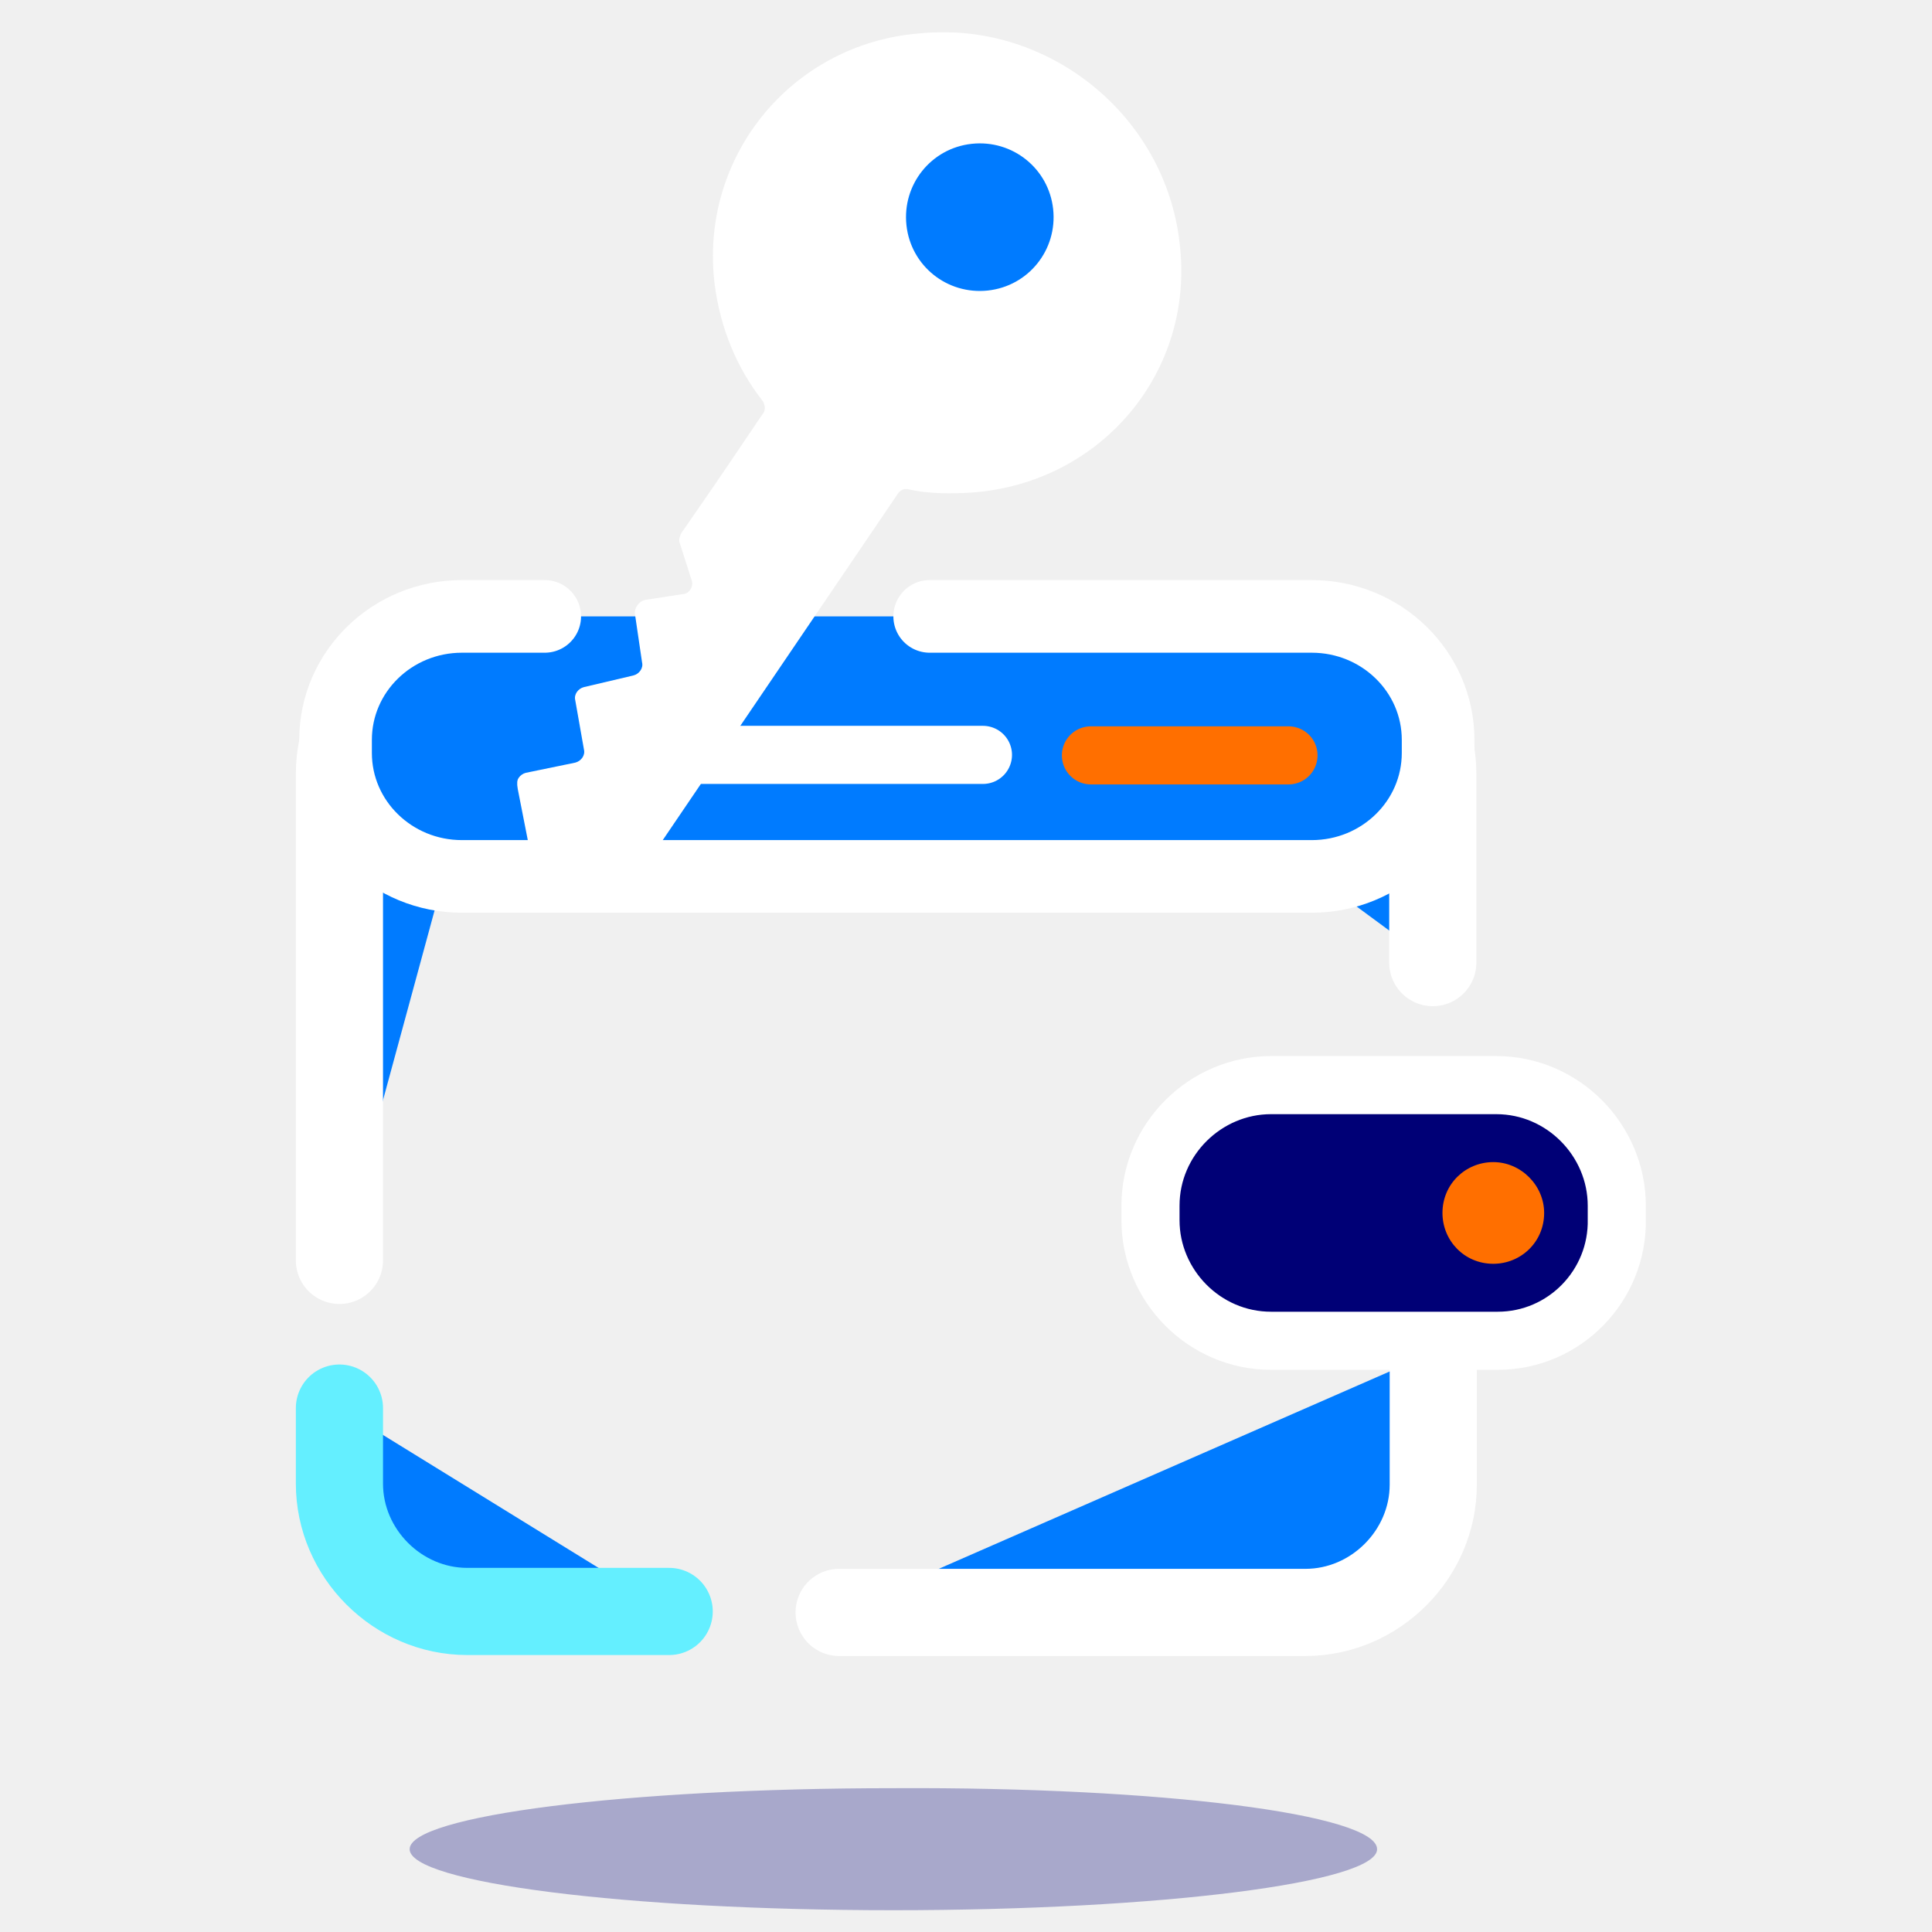
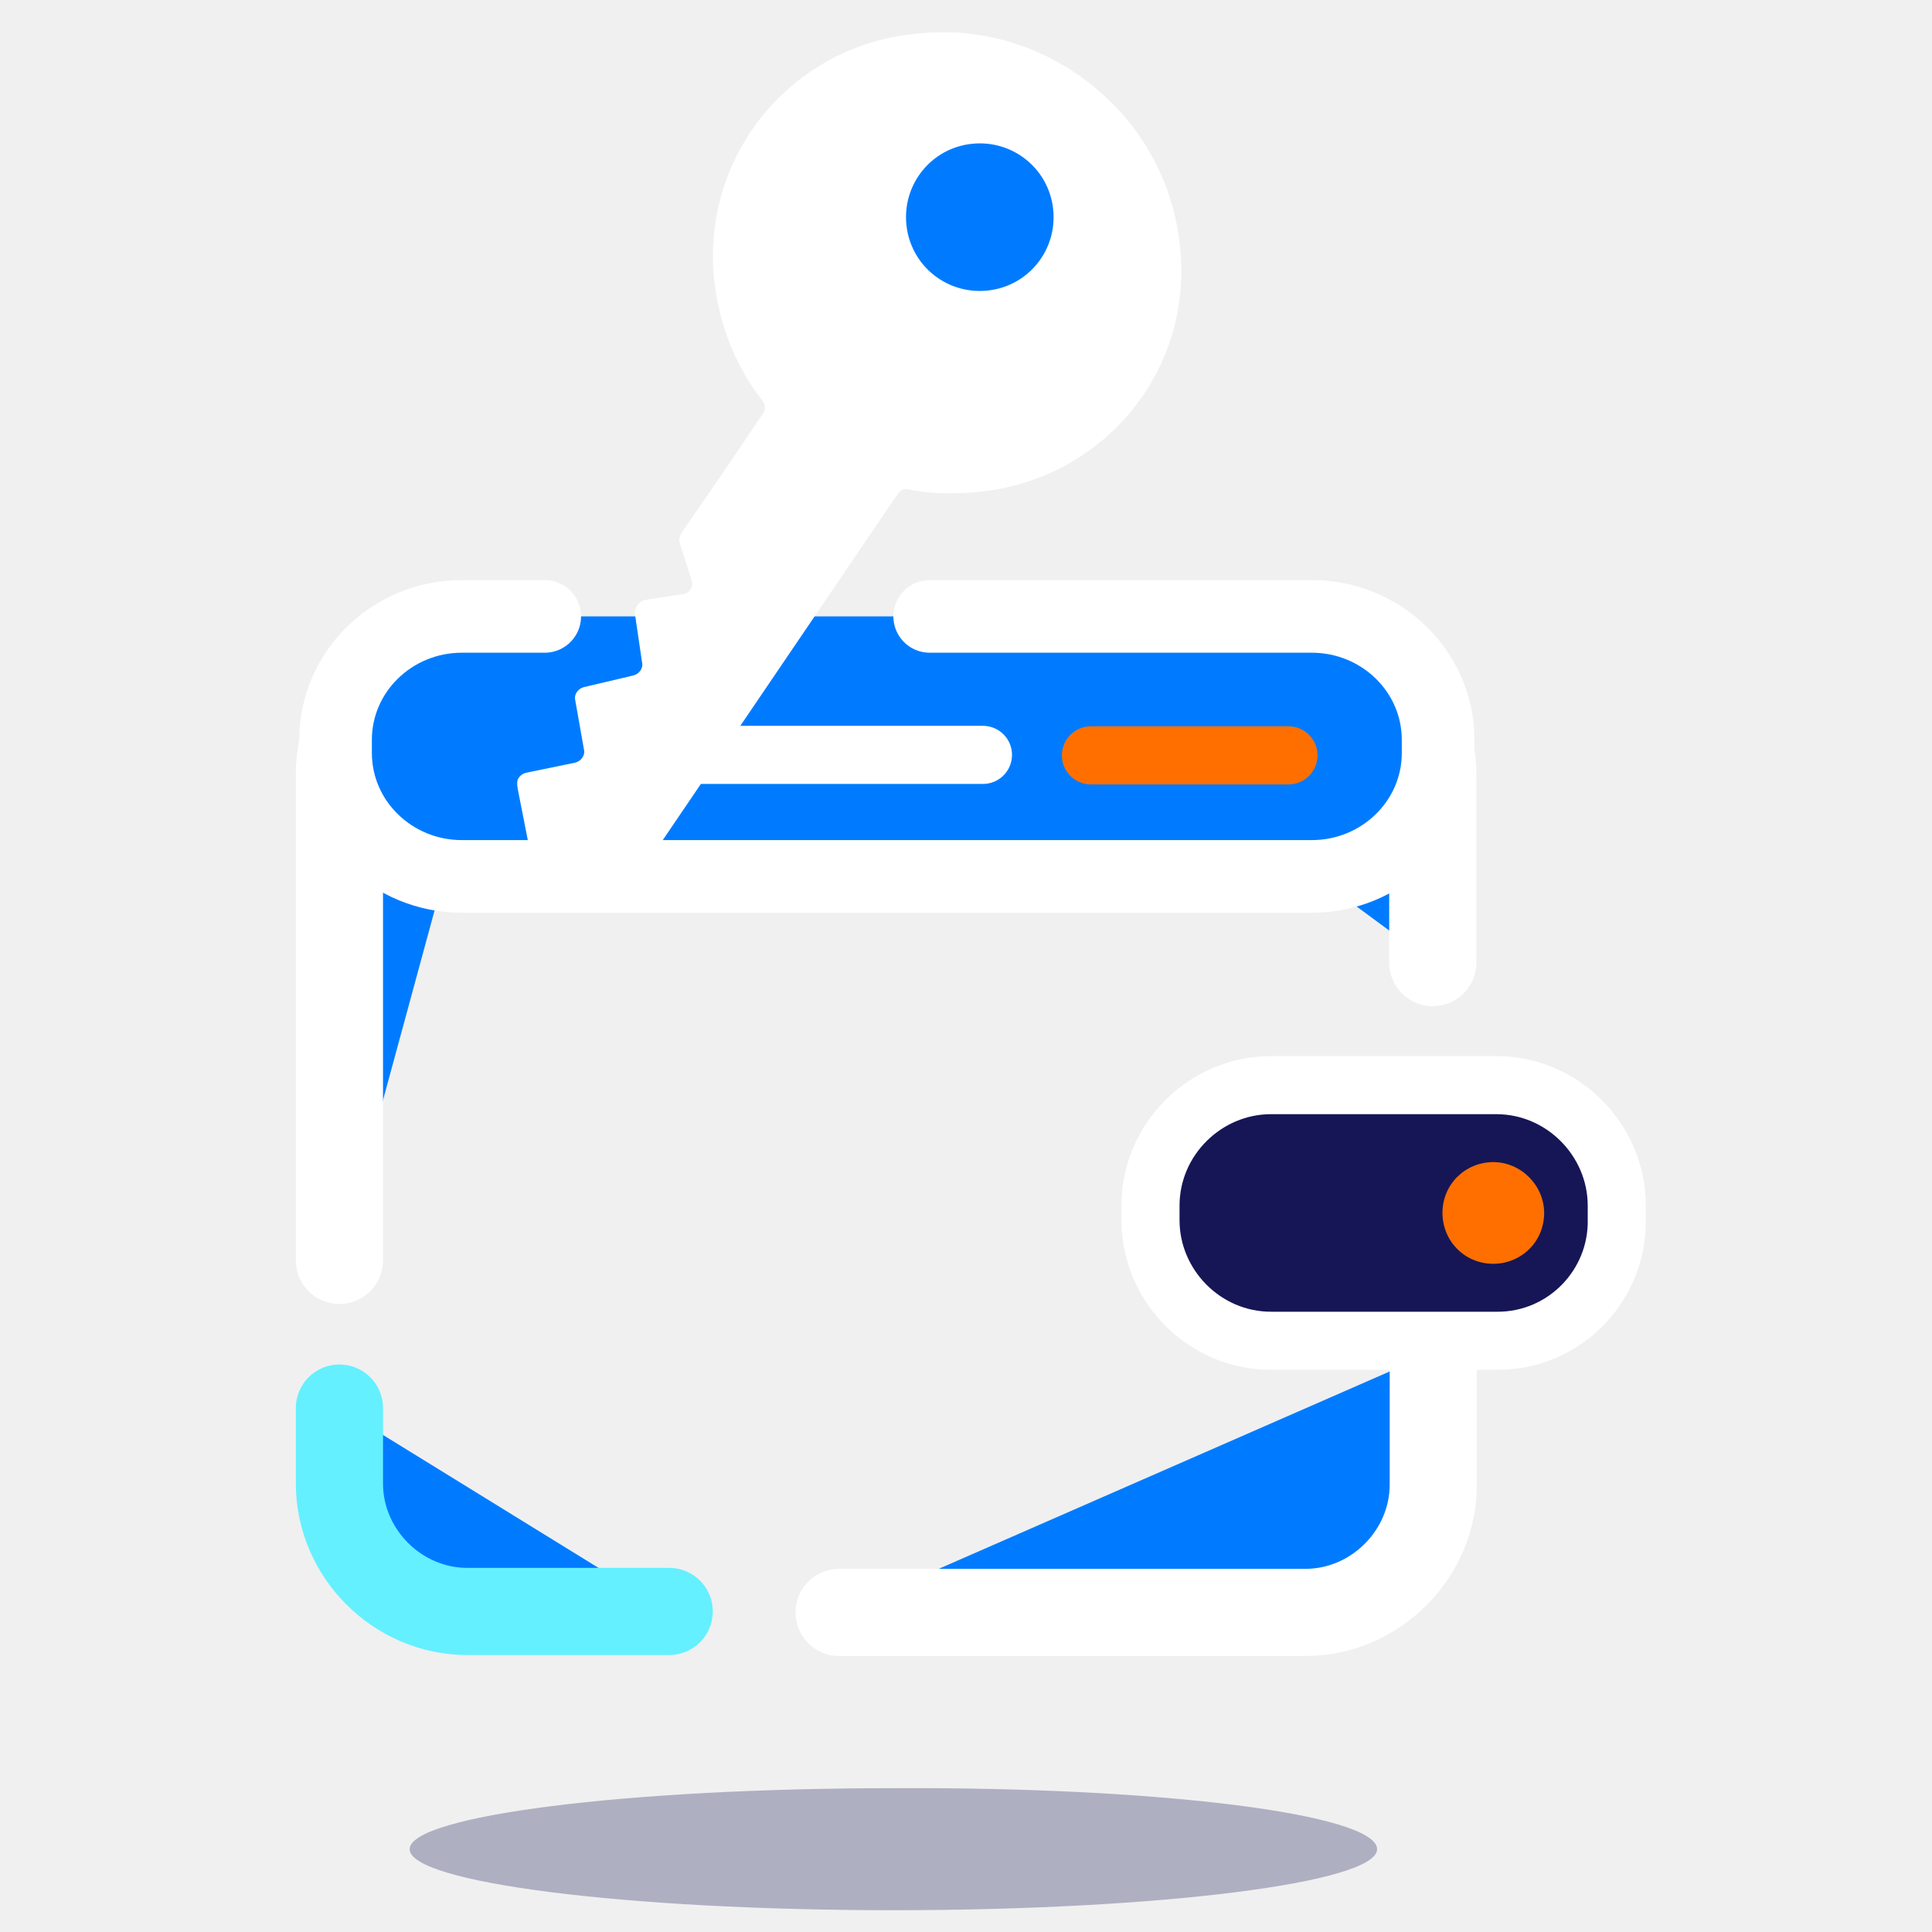
<svg xmlns="http://www.w3.org/2000/svg" version="1.1" id="Layer_1" x="0px" y="0px" viewBox="0 0 133 133" style="enable-background:new 0 0 133 133;" xml:space="preserve">
  <style type="text/css">
- 	.st0{fill:#007BFF;}
- 	.st1{fill:none;stroke:#FFFFFF;stroke-width:6;}
- 	.st2{fill:none;stroke:#FFFFFF;stroke-width:6;stroke-linecap:round;stroke-linejoin:round;}
- 	.st3{fill:none;stroke:#64EFFF;stroke-width:6;stroke-linecap:round;stroke-linejoin:round;}
- 	.st4{fill:#000076;}
- 	.st5{fill:none;stroke:#FFFFFF;stroke-width:4;}
- 	.st6{opacity:0.3;fill:#000076;enable-background:new    ;}
- 	.st7{fill:none;stroke:#FFFFFF;stroke-width:5;stroke-linecap:round;stroke-linejoin:round;}
+ 	.st0{fill:#007bff;}
+ 	.st1{fill:none;stroke:#ffffff;stroke-width:6;}
+ 	.st2{fill:none;stroke:#ffffff;stroke-width:6;stroke-linecap:round;stroke-linejoin:round;}
+ 	.st3{fill:none;stroke:#64f0ff;stroke-width:6;stroke-linecap:round;stroke-linejoin:round;}
+ 	.st4{fill:#161656;}
+ 	.st5{fill:none;stroke:#ffffff;stroke-width:4;}
+ 	.st6{opacity:0.3;fill:#161656;enable-background:new    ;}
+ 	.st7{fill:none;stroke:#ffffff;stroke-width:5;stroke-linecap:round;stroke-linejoin:round;}
	.st8{filter:url(#Adobe_OpacityMaskFilter);}
- 	.st9{fill:#FFFFFF;}
- 	.st10{mask:url(#mask-2_1_);fill:#FFFFFF;}
- 	.st11{fill:#FF6F00;}
- 	.st12{fill:none;stroke:#FFFFFF;stroke-width:4;stroke-linecap:round;stroke-linejoin:round;}
- 	.st13{fill:none;stroke:#FF6F00;stroke-width:4;stroke-linecap:round;stroke-linejoin:round;}
+ 	.st9{fill:#ffffff;}
+ 	.st10{mask:url(#mask-2_1_);fill:#ffffff;}
+ 	.st11{fill:#ff6f00;}
+ 	.st12{fill:none;stroke:#ffffff;stroke-width:4;stroke-linecap:round;stroke-linejoin:round;}
+ 	.st13{fill:none;stroke:#ff6f00;stroke-width:4;stroke-linecap:round;stroke-linejoin:round;}
</style>
  <g id="Desktop">
    <g id="_x33_.1-Mantle" transform="translate(-273, -1667)">
      <g id="Wallet" transform="translate(276, 1667)">
        <path id="Fill-1" class="st0" d="M95.8,92.5V74.3V92.5z" />
        <path id="Stroke-2" class="st1" d="M95.8,74.3v18.2" />
        <g id="Group-42">
          <g id="Group-6" transform="translate(34.66667, 91)">
            <path id="Fill-3" class="st0" d="M61,2.1v9.1c0,4.8-4,8.8-8.8,8.8H20.1" />
            <path id="Stroke-5" class="st2" d="M61,2.1v9.1c0,4.8-4,8.8-8.8,8.8H20.1" />
          </g>
          <g id="Group-10" transform="translate(0.866667, 95.33333)">
            <path id="Fill-7" class="st0" d="M42.2,15.6H28.3c-4.8,0-8.8-4-8.8-8.8V1.6" />
            <path id="Stroke-9" class="st3" d="M42.2,15.6H28.3c-4.8,0-8.8-4-8.8-8.8V1.6" />
          </g>
          <g id="Group-14" transform="translate(0.866667, 42.46667)">
            <path id="Fill-11" class="st0" d="M19.5,44.3V10.8c0-4.8,4-8.8,8.8-8.8H31" />
            <path id="Stroke-13" class="st2" d="M19.5,44.3V10.8c0-4.8,4-8.8,8.8-8.8H31" />
          </g>
          <g id="Group-18" transform="translate(45.93333, 42.46667)">
            <path id="Fill-15" class="st0" d="M20.1,2h20.8c4.8,0,8.8,4,8.8,8.8v13" />
            <path id="Stroke-17" class="st2" d="M20.1,2h20.8c4.8,0,8.8,4,8.8,8.8v13" />
          </g>
          <path id="Fill-19" class="st4" d="M100.1,92.3H84.5c-4.6,0-8.3-3.8-8.3-8.3V83c0-4.6,3.8-8.3,8.3-8.3h15.5      c4.6,0,8.3,3.8,8.3,8.3v0.9C108.4,88.5,104.7,92.3,100.1,92.3" />
          <path id="Stroke-21" class="st5" d="M100.1,92.3H84.5c-4.6,0-8.3-3.8-8.3-8.3V83c0-4.6,3.8-8.3,8.3-8.3h15.5      c4.6,0,8.3,3.8,8.3,8.3v0.9C108.4,88.5,104.7,92.3,100.1,92.3z" />
          <path id="Fill-23" class="st6" d="M91.8,127.3c0,2.3-14.9,4.2-33.3,4.2c-18.4,0-33.3-1.9-33.3-4.2c0-2.3,14.9-4.2,33.3-4.2      C76.9,123,91.8,124.9,91.8,127.3" />
          <g id="Group-28" transform="translate(0, 40.73333)">
            <path id="Fill-25" class="st0" d="M61,1.7h26.3c4.8,0,8.7,3.8,8.7,8.5v0.9c0,4.7-3.9,8.5-8.7,8.5H28.8c-4.8,0-8.7-3.8-8.7-8.5       v-0.9c0-4.7,3.9-8.5,8.7-8.5h5.7" />
            <path id="Stroke-27" class="st7" d="M61,1.7h26.3c4.8,0,8.7,3.8,8.7,8.5v0.9c0,4.7-3.9,8.5-8.7,8.5H28.8       c-4.8,0-8.7-3.8-8.7-8.5v-0.9c0-4.7,3.9-8.5,8.7-8.5h5.7" />
          </g>
          <g id="Group-31" transform="translate(13, 0)">
            <g id="Clip-30">
					</g>
            <defs>
              <filter id="Adobe_OpacityMaskFilter" filterUnits="userSpaceOnUse" x="19.6" y="2.2" width="45.8" height="58.4">
                <feColorMatrix type="matrix" values="1 0 0 0 0  0 1 0 0 0  0 0 1 0 0  0 0 0 1 0" />
              </filter>
            </defs>
            <mask maskUnits="userSpaceOnUse" x="19.6" y="2.2" width="45.8" height="58.4" id="mask-2_1_">
              <g class="st8">
                <polygon id="path-1_1_" class="st9" points="19.6,2.2 65.4,2.2 65.4,60.6 19.6,60.6        " />
              </g>
            </mask>
            <path id="Fill-29" class="st10" d="M65.2,16.7c-1-8.8-9.1-15.3-17.9-14.4C38.5,3,32.1,10.8,33.2,19.6c0.4,3,1.5,5.7,3.3,8       c0.2,0.3,0.2,0.7,0,0.9L34,32.2l-1.3,1.9l-1.8,2.6c-0.1,0.2-0.2,0.5-0.1,0.7l0.8,2.5c0.2,0.5-0.2,1-0.6,1l-2.6,0.4       c-0.4,0.1-0.7,0.5-0.7,0.9l0.5,3.4c0.1,0.4-0.2,0.8-0.6,0.9l-3.4,0.8c-0.4,0.1-0.7,0.5-0.6,0.9l0.6,3.4       c0.1,0.4-0.2,0.8-0.6,0.9l-3.4,0.7c-0.4,0.1-0.7,0.5-0.6,0.9l1.1,5.6c0.1,0.4,0.5,0.7,0.9,0.6l6.8-1.1c0.2,0,0.4-0.2,0.5-0.3       l16.9-24.9c0.2-0.3,0.5-0.4,0.8-0.3c1.4,0.3,2.9,0.3,4.4,0.2C59.9,33.2,66.3,25.5,65.2,16.7" />
          </g>
          <path id="Fill-32" class="st0" d="M69.5,14.4c0.3,2.8-1.7,5.3-4.5,5.6c-2.8,0.3-5.3-1.7-5.6-4.5c-0.3-2.8,1.7-5.3,4.5-5.6      C66.7,9.6,69.2,11.6,69.5,14.4" />
          <path id="Fill-34" class="st11" d="M103.3,83.5c0,2-1.6,3.5-3.5,3.5c-2,0-3.5-1.6-3.5-3.5c0-2,1.6-3.5,3.5-3.5      C101.7,80,103.3,81.6,103.3,83.5" />
          <g id="Group-39" transform="translate(24.26667, 50.26667)">
            <path id="Fill-36" class="st0" d="M19.7,1.7h20.7" />
            <path id="Stroke-38" class="st12" d="M19.7,1.7h20.7" />
          </g>
          <path id="Stroke-40" class="st13" d="M72.1,52h13.6" />
        </g>
      </g>
    </g>
  </g>
</svg>
